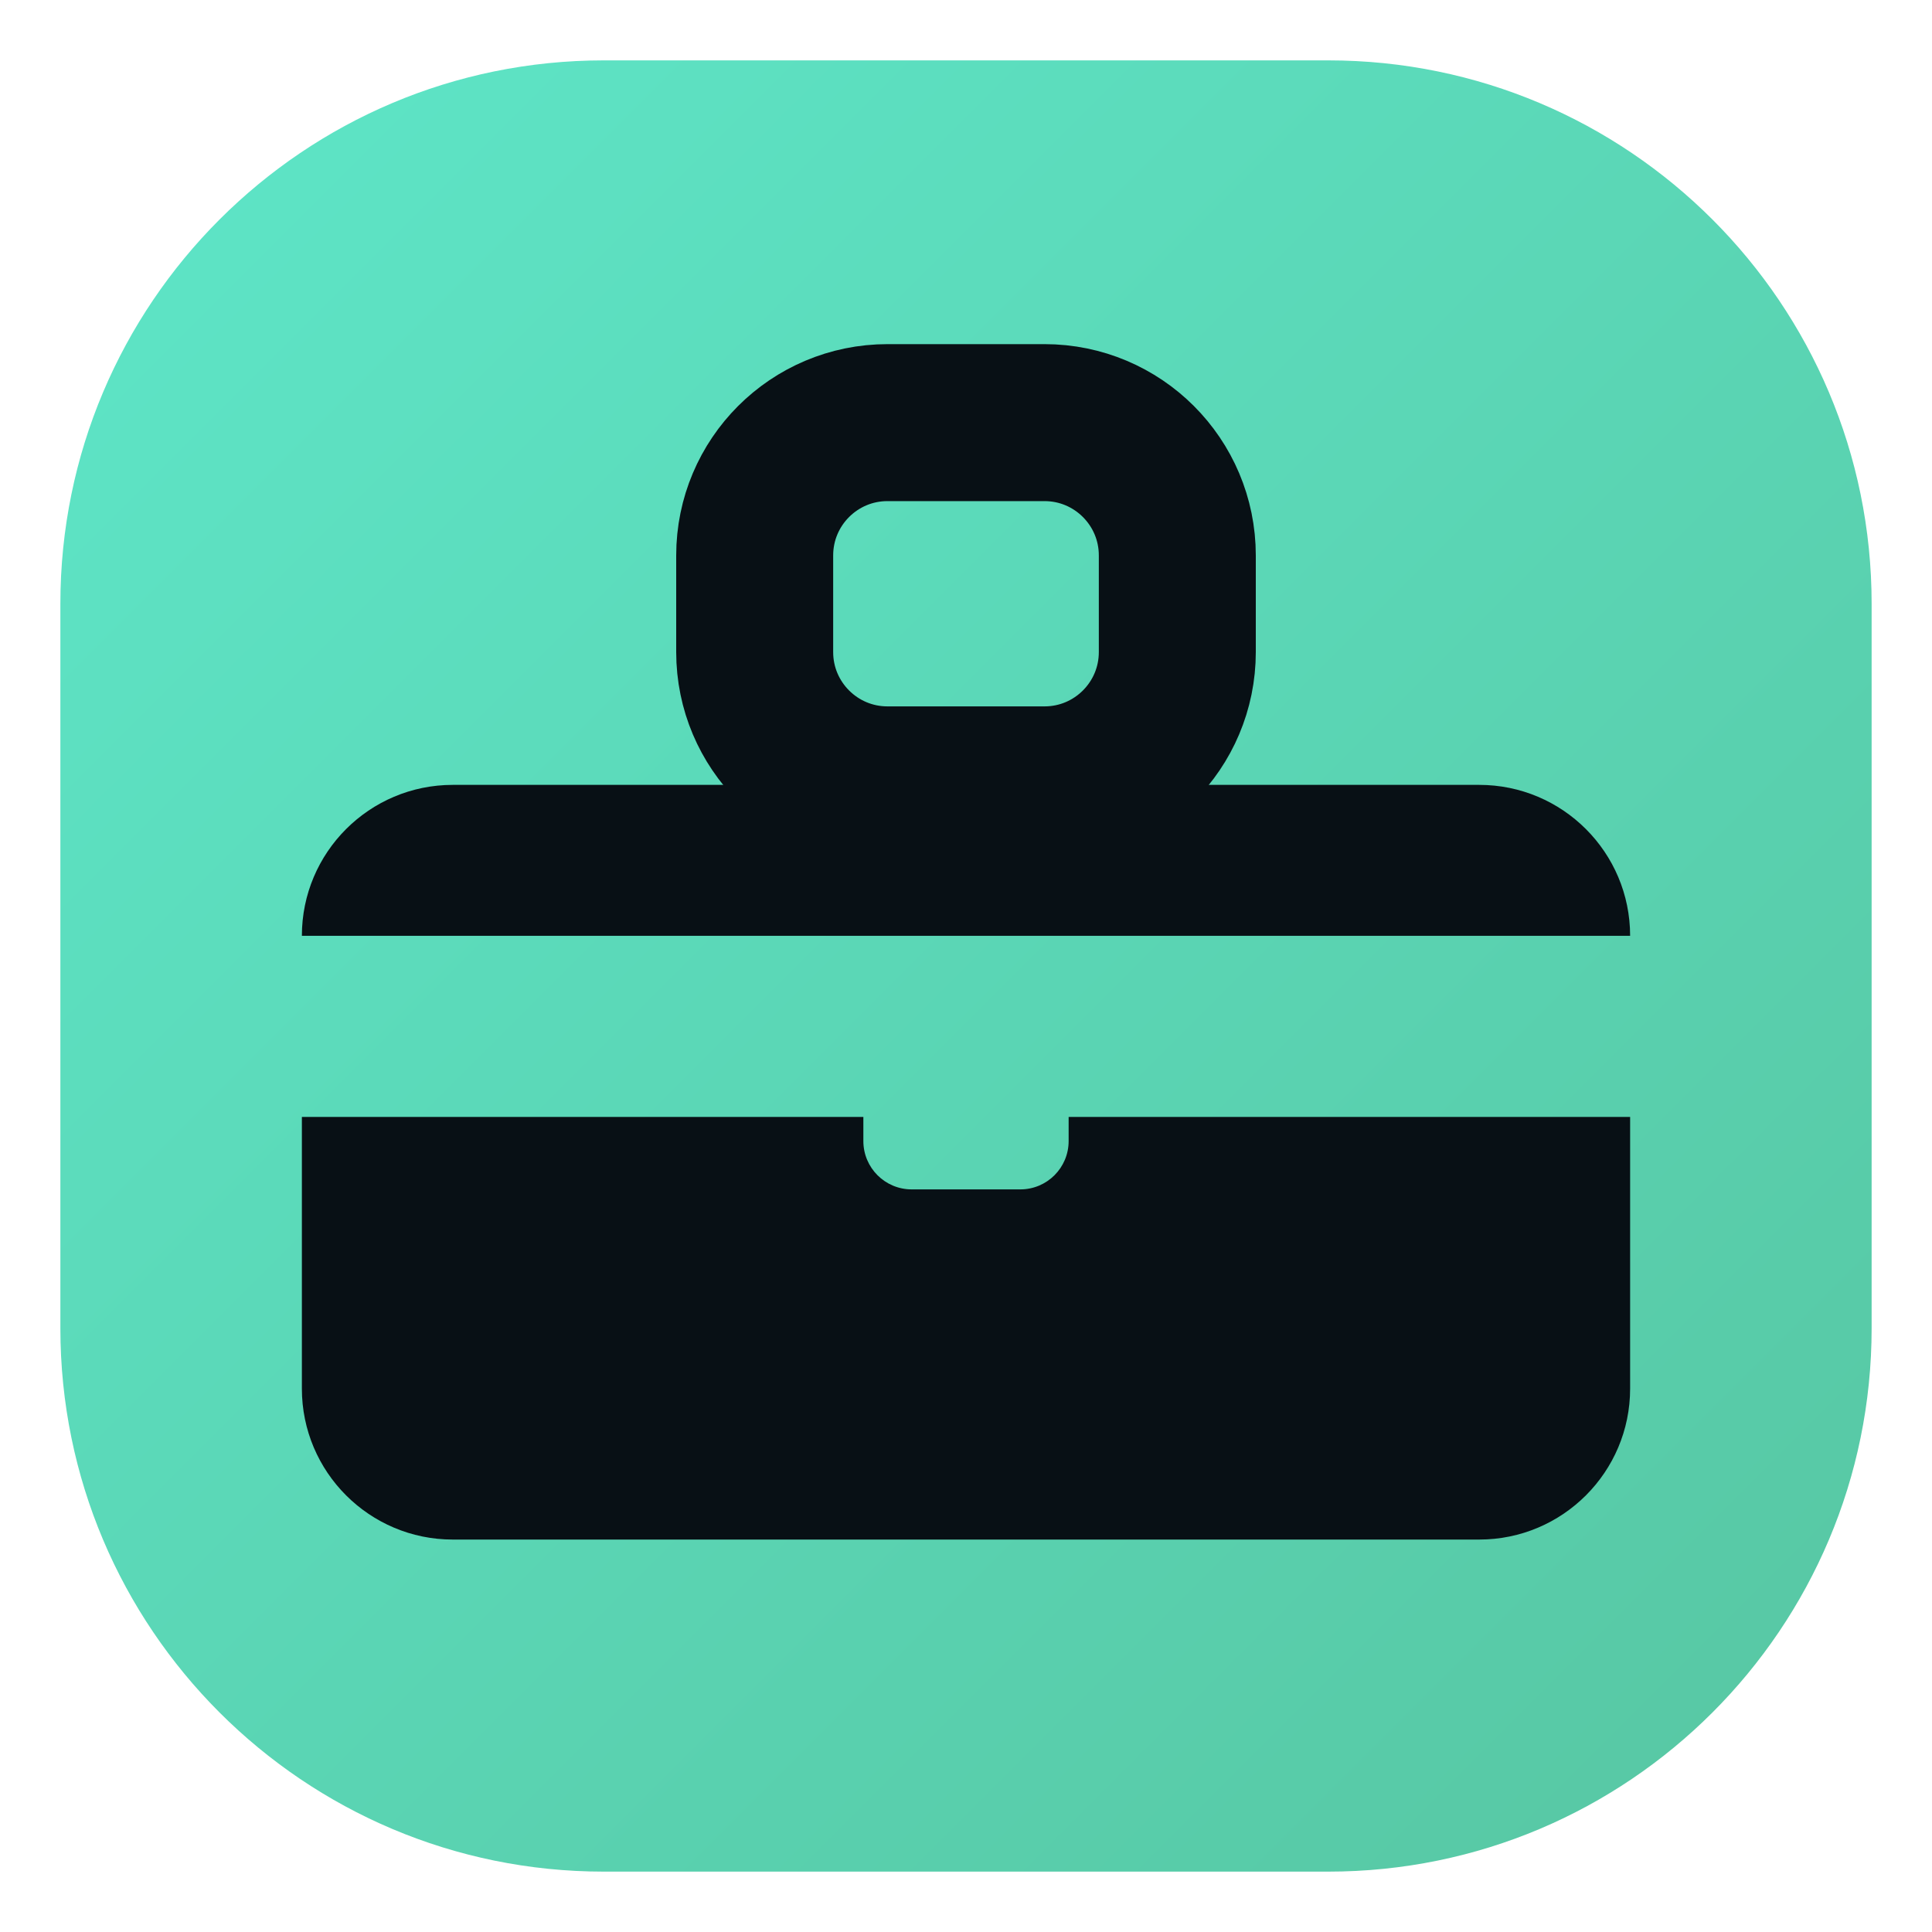
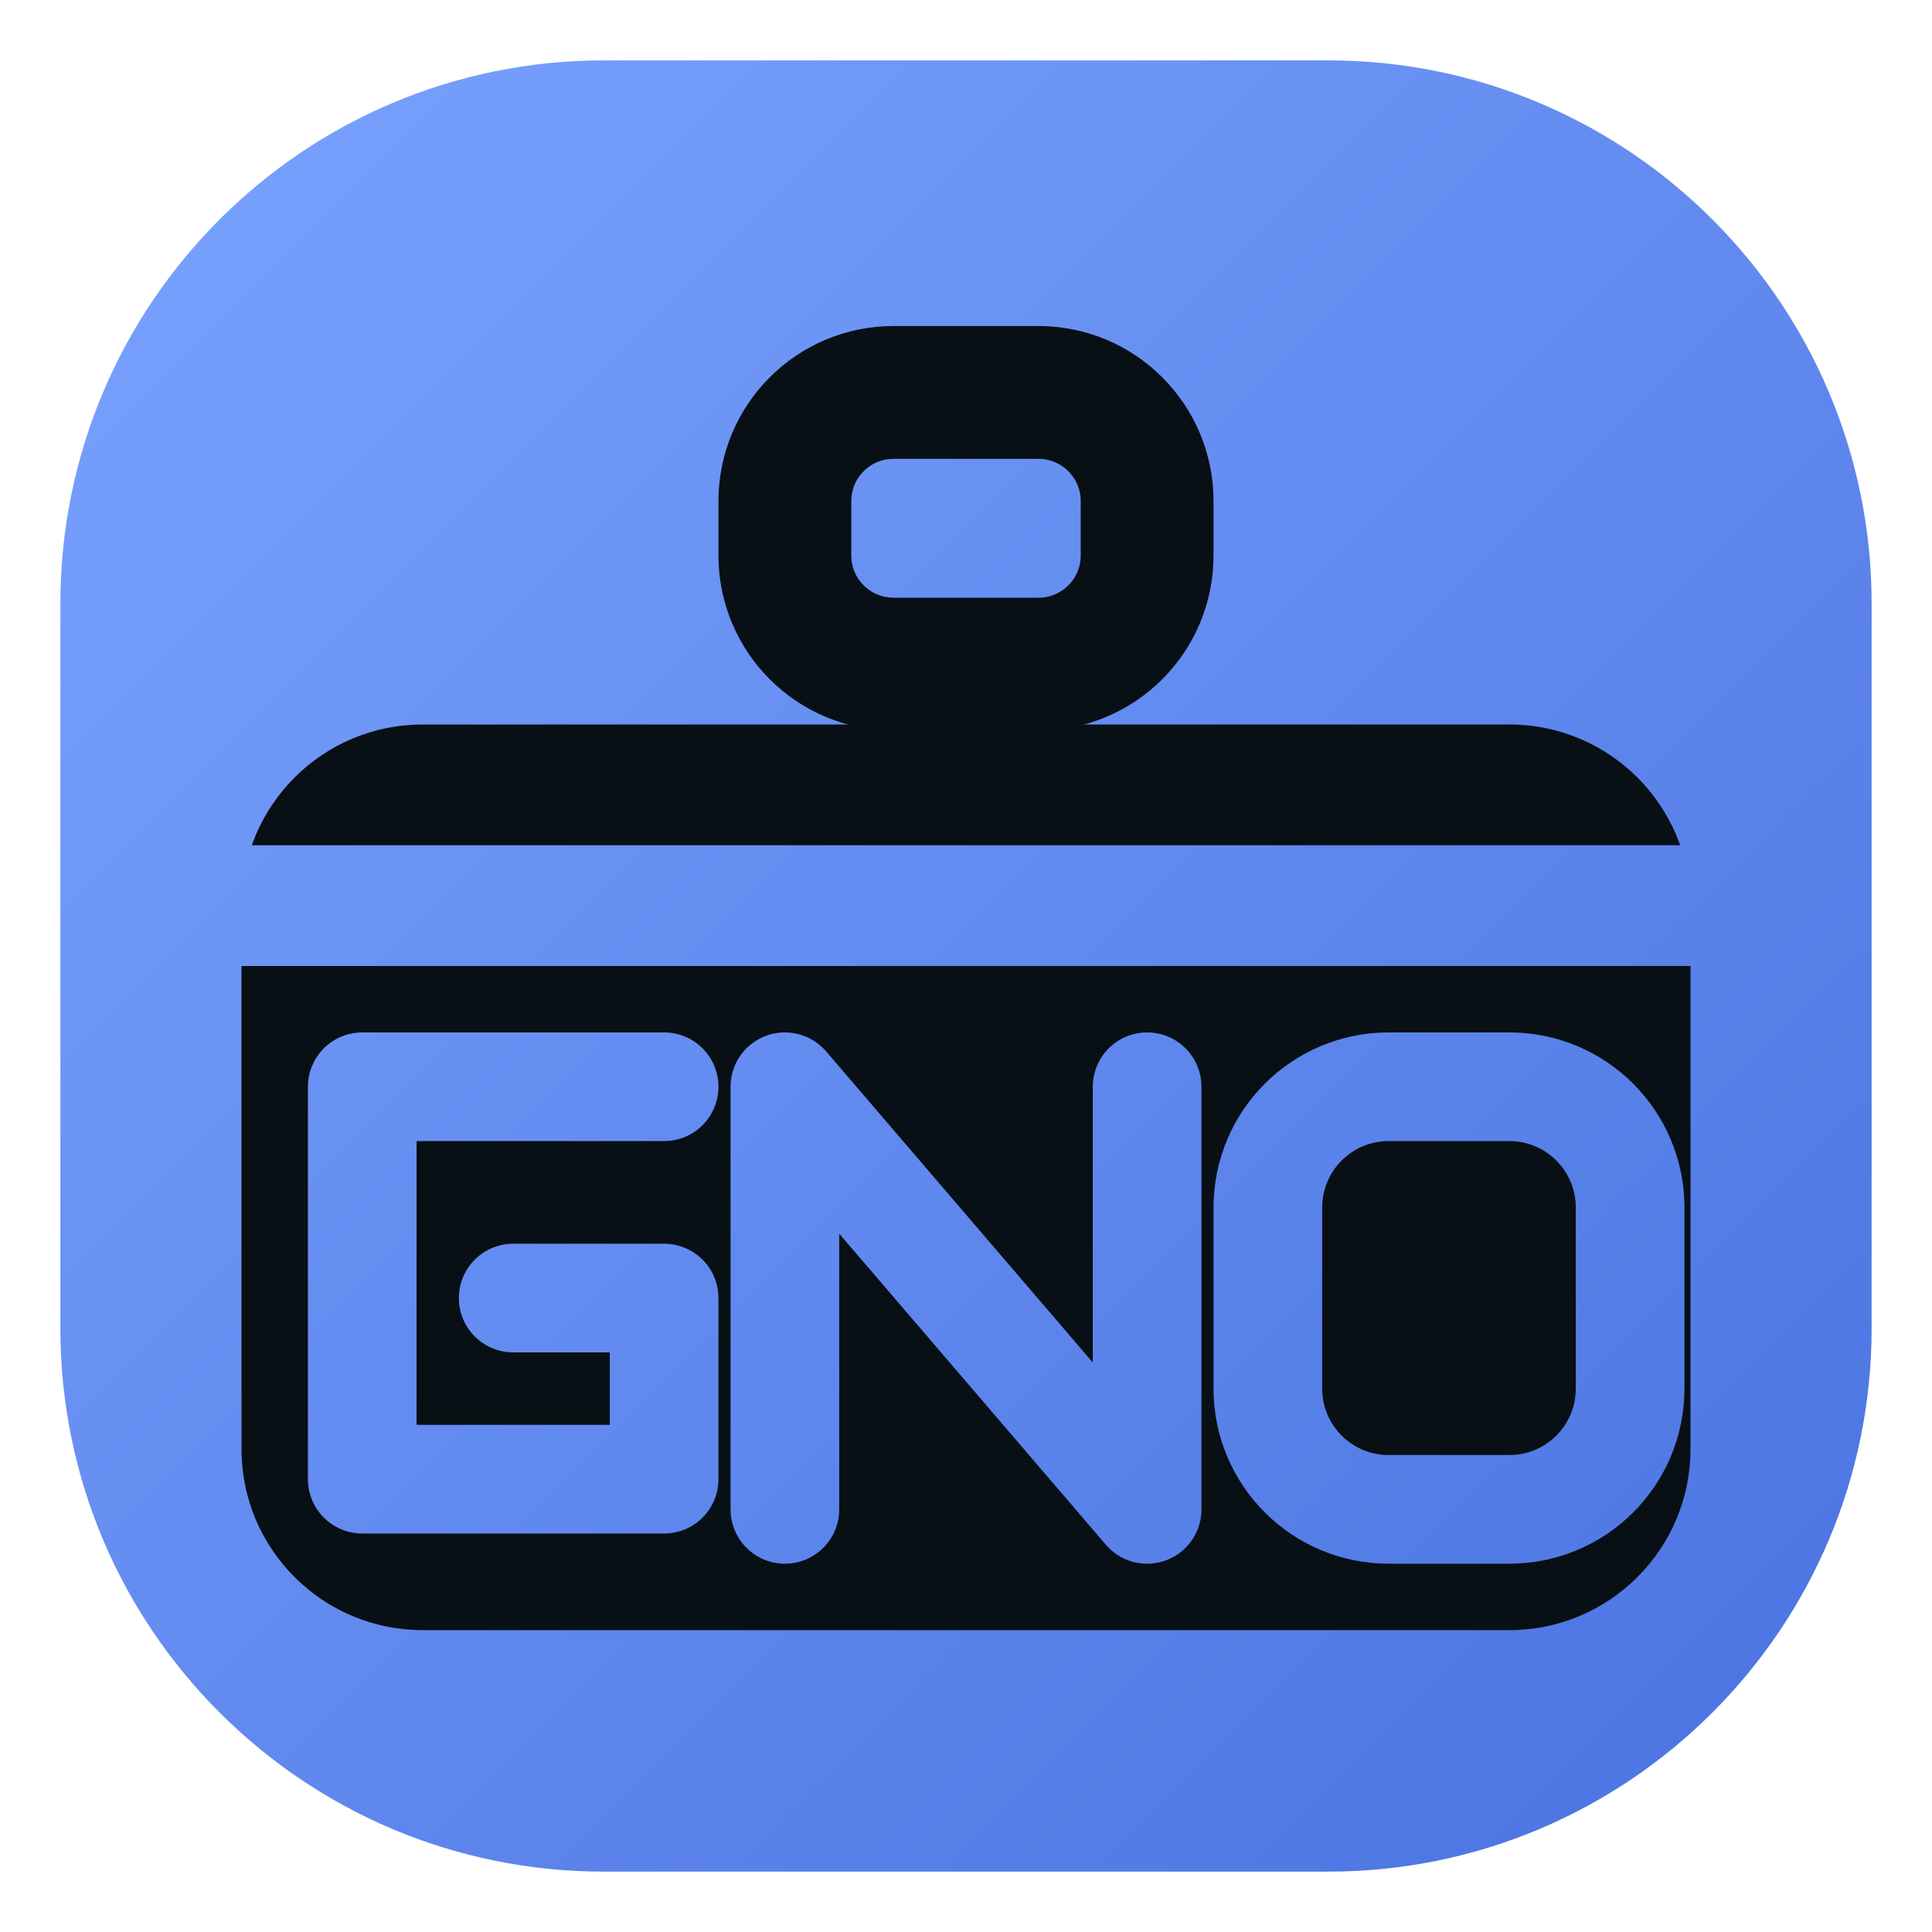
<svg xmlns="http://www.w3.org/2000/svg" viewBox="0 0 32 32" fill="none">
  <rect x="1" y="1" width="30" height="30" rx="9" fill="url(#g)" />
-   <g fill="#081015">
-     <rect x="12.5" y="7" width="7" height="6" rx="2.2" fill="none" stroke="#081015" stroke-width="2.6" />
-     <rect x="5" y="13" width="22" height="12.5" rx="2.5" />
-     <rect x="4.3" y="15.5" width="23.4" height="3" fill="url(#g)" />
-     <rect x="14.3" y="16.3" width="3.4" height="3.4" rx="0.8" fill="url(#g)" />
+   <rect x="13" y="6.5" width="6" height="4.5" rx="1.8" fill="none" stroke="#081015" stroke-width="2.2" />
+   <rect x="4" y="12" width="24" height="15" rx="3" fill="#081015" />
+   <rect x="3.3" y="14" width="25.4" height="2" fill="url(#g)" />
+   <g stroke="url(#g)" stroke-width="1.8" stroke-linecap="round" stroke-linejoin="round" fill="none">
+     <path d="M11,18 L6,18 L6,24.5 L11,24.5 L11,21.5 L8.5,21.5" />
+     <path d="M13,25 L13,18 L19,25 L19,18" />
+     <rect x="21" y="18" width="6" height="7" rx="2" />
  </g>
  <defs>
    <linearGradient id="g" x1="1" y1="1" x2="31" y2="31" gradientUnits="userSpaceOnUse">
-       <stop stop-color="#5ee6c8" />
-       <stop offset="1" stop-color="#57c6a2" />
+       <stop stop-color="#7aa3ff" />
+       <stop offset="1" stop-color="#4a72e0" />
    </linearGradient>
  </defs>
</svg>
